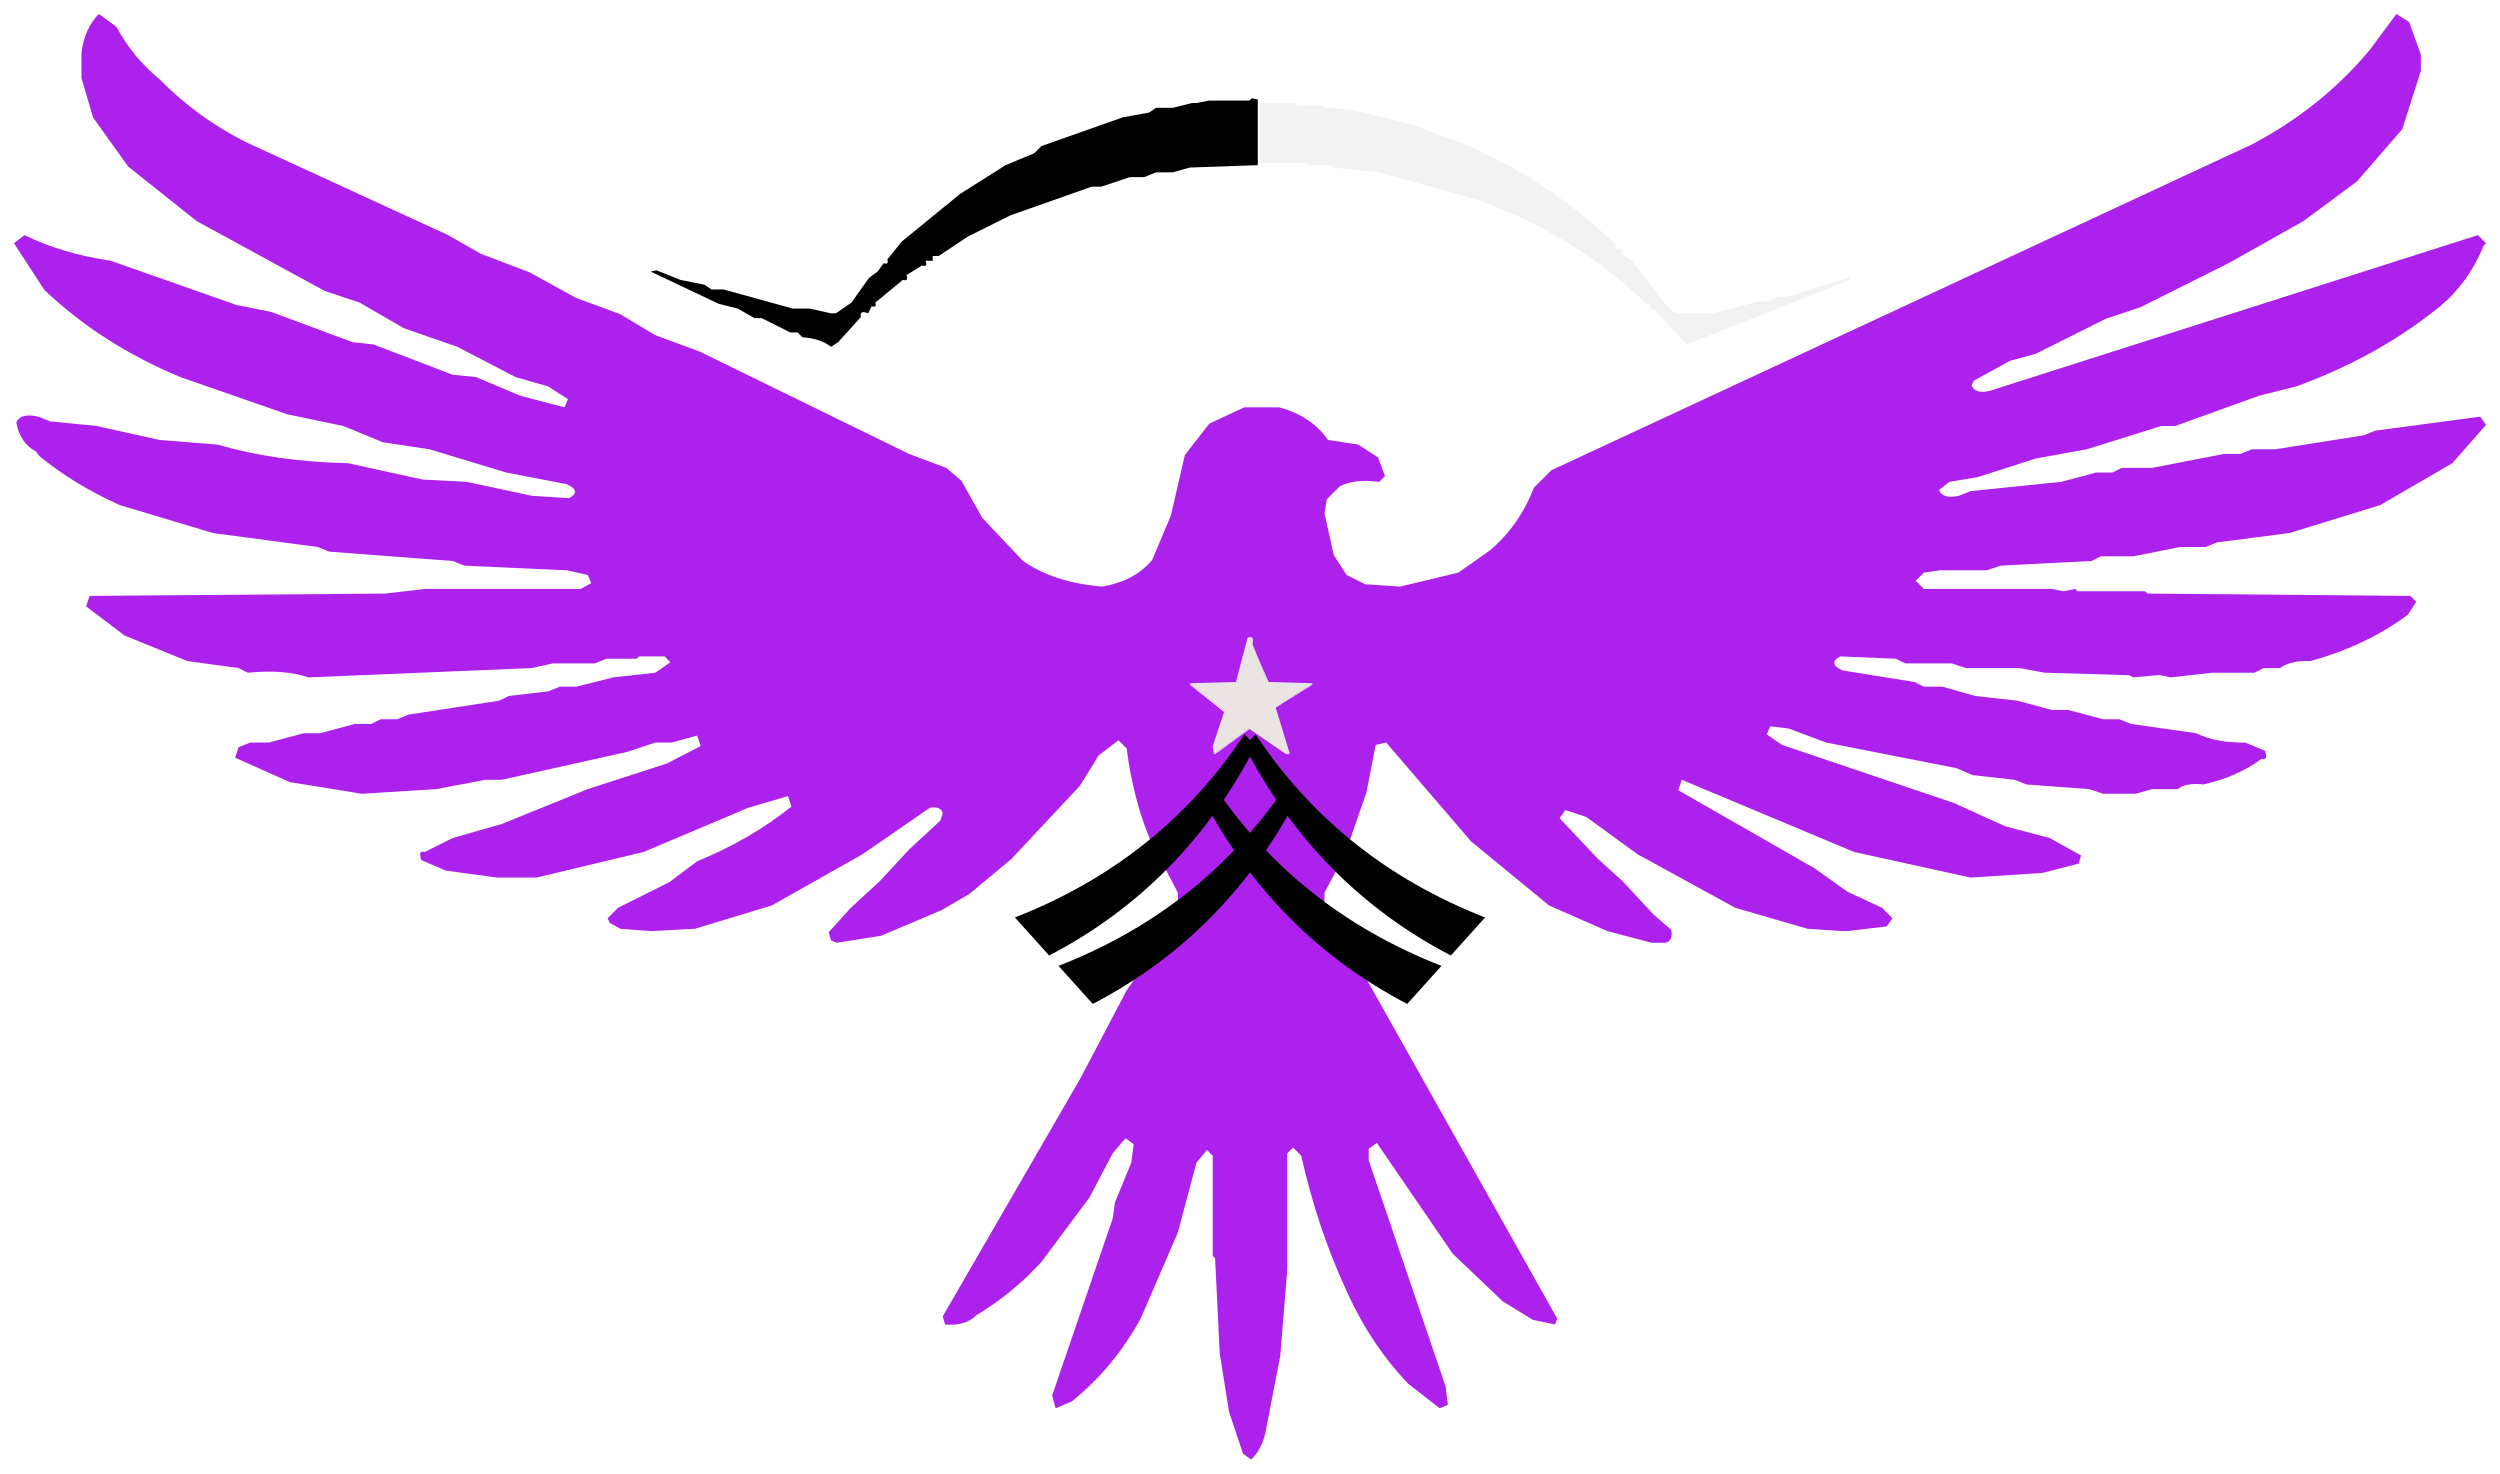
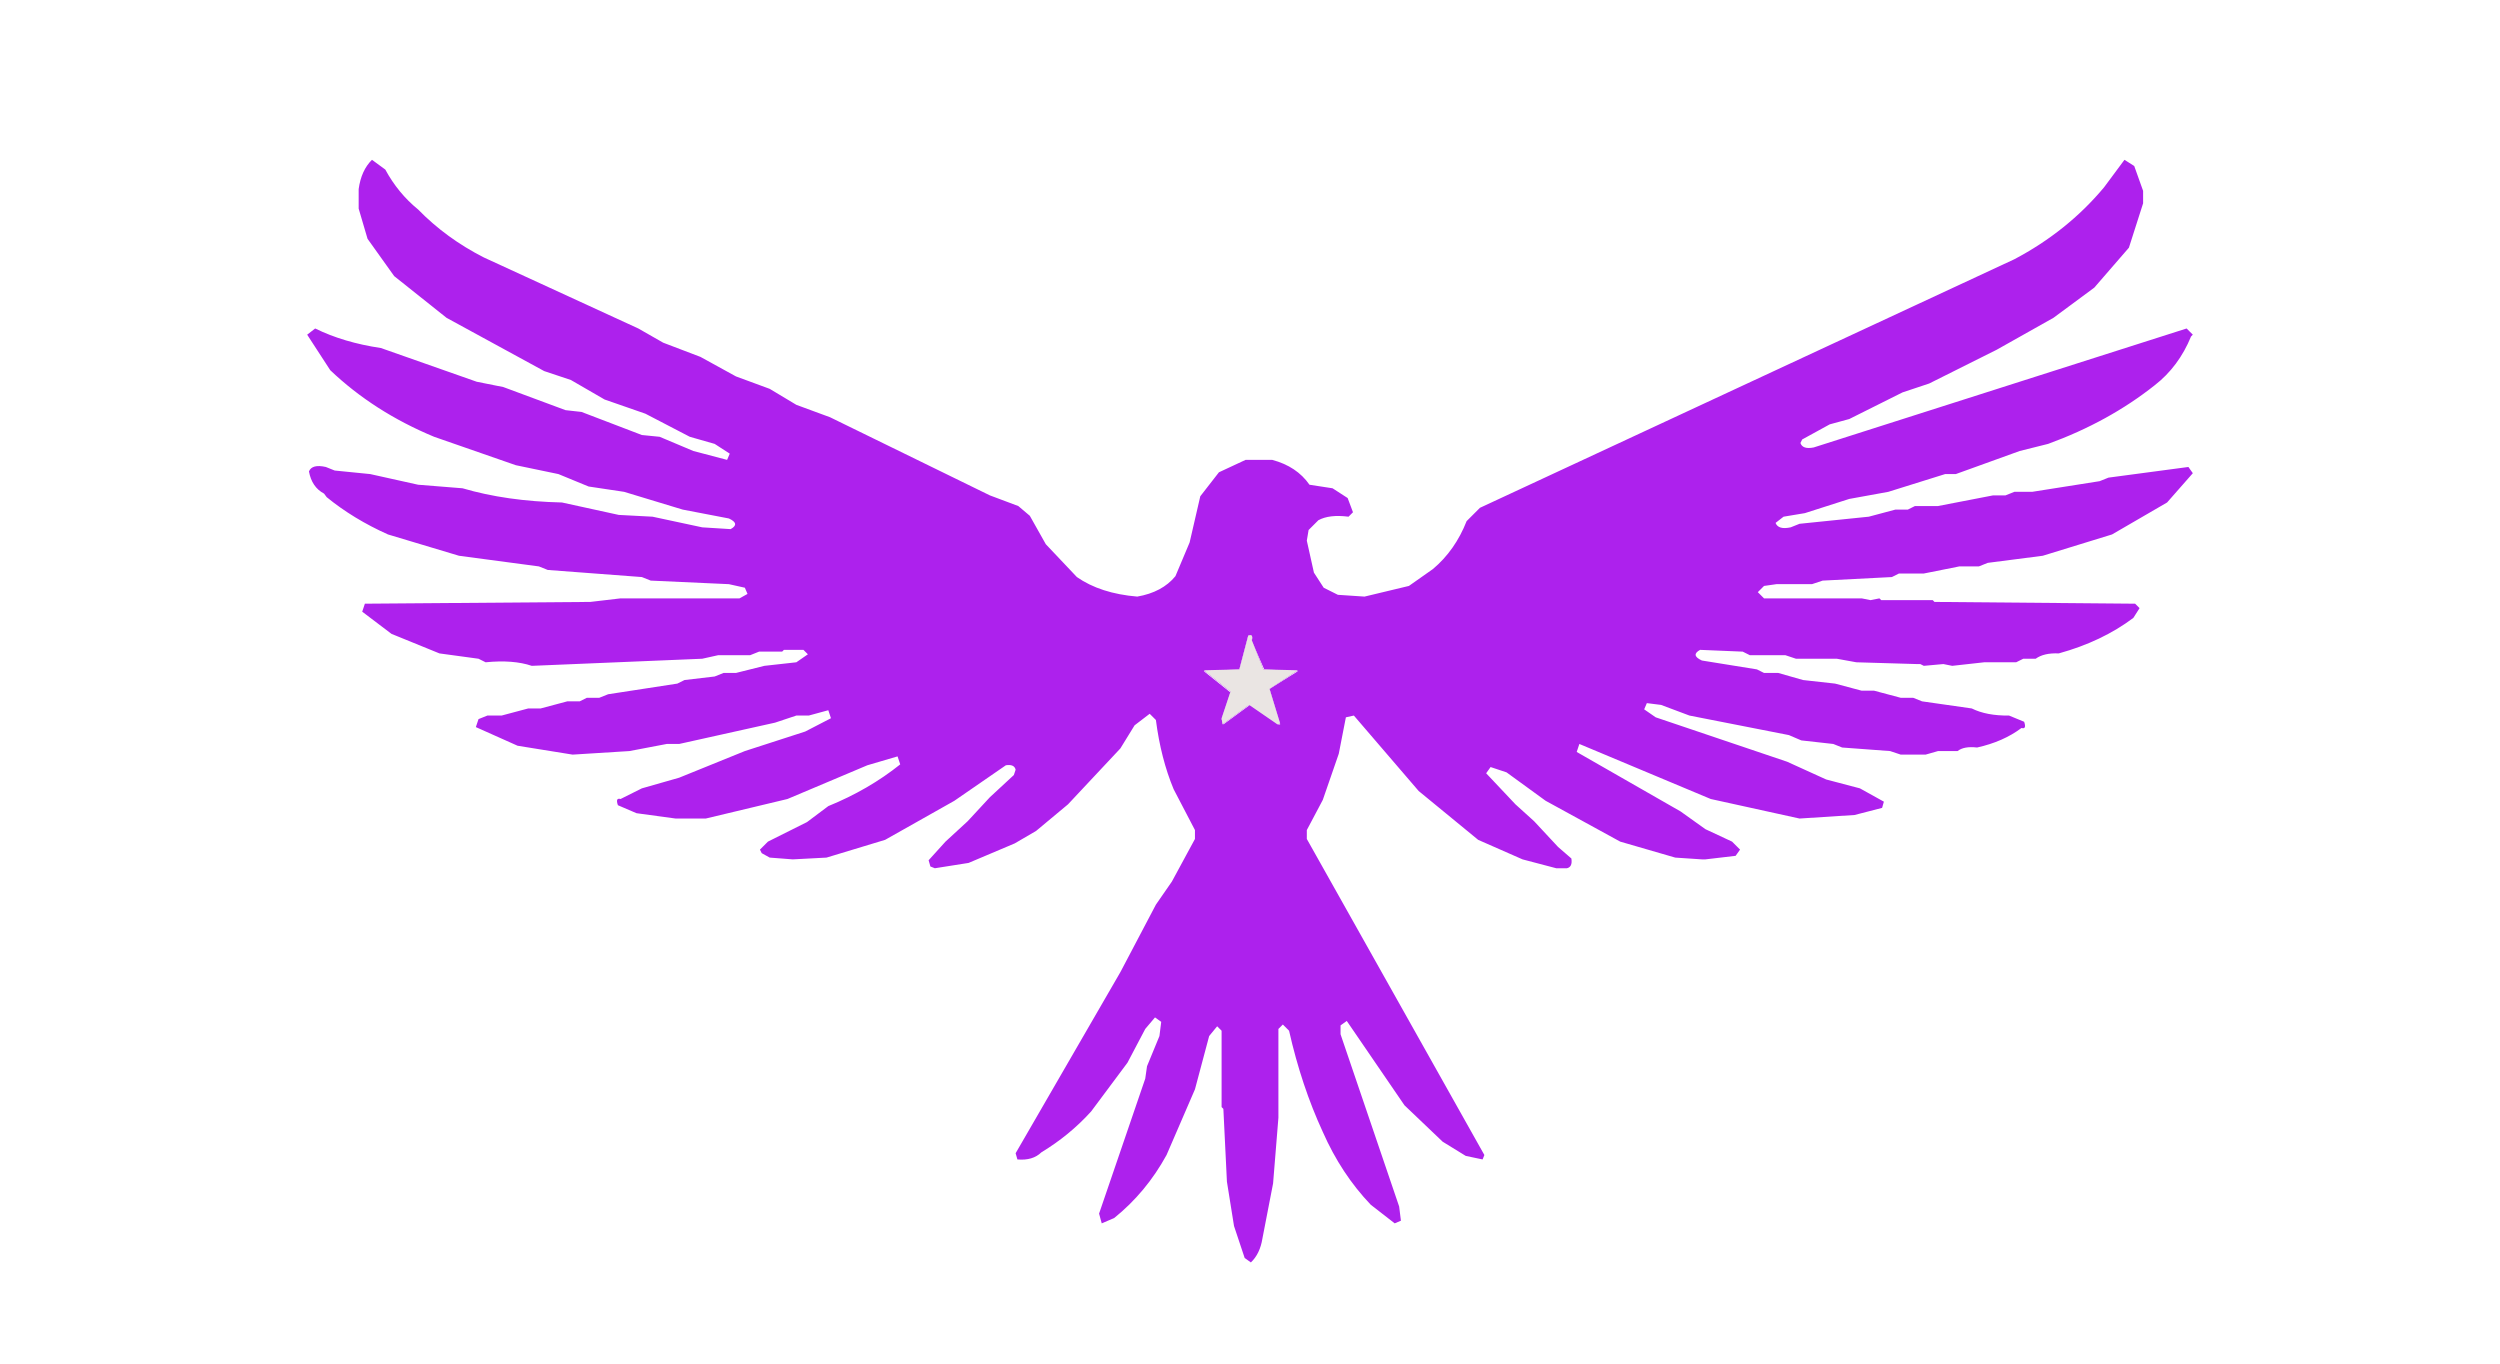
- <svg xmlns="http://www.w3.org/2000/svg" viewBox="167 84 1074 633">
+ <svg xmlns="http://www.w3.org/2000/svg" viewBox="0 0 1408 768">
  <g fill="#AD21ED">
    <path d="M 209.5 90 L 217 95.5 Q 224.2 108.8 235.5 118 Q 251.3 134.2 272.5 145 L 359.5 185 L 373.5 193 L 394.5 201 L 414.5 212 L 433.5 219 L 448.5 228 L 467.5 235 L 557.5 279 L 573.5 285 L 580 290.5 L 589 306.5 L 606.5 325 Q 619.75 334.25 640.5 336 Q 654.57 333.57 662 324.5 L 670 305.5 L 676 279.5 L 686.5 266 L 701.5 259 L 716.5 259 Q 730.33 262.67 737.5 273 L 750.5 275 L 759 280.5 L 762 288.5 L 759.5 291 Q 748.63 289.62 742.5 293 L 737 298.5 L 736 304.5 L 740 322.5 L 745.5 331 L 753.5 335 L 768.5 336 L 793.5 330 L 807 320.5 Q 819.51 310.01 826 293.5 L 833.5 286 L 1134.5 146 Q 1164.29 130.29 1185 105.5 L 1196.5 90 L 1202 93.5 L 1207 107.5 L 1207 114.5 L 1199 139.5 L 1179.5 162 L 1156.5 179 L 1124.5 197 L 1086.5 216 L 1071.5 221 L 1041.5 236 L 1030.5 239 L 1015 247.5 L 1014 249.5 Q 1015.25 253.25 1021.5 252 L 1231.5 185 L 1235 188.5 L 1234 189.5 Q 1227.02 206.52 1213.5 217 Q 1187.57 237.57 1153.5 250 L 1137.5 254 L 1101.5 267 L 1095.5 267 L 1063.5 277 L 1041.5 281 L 1016.5 289 L 1004.5 291 L 1000 294.5 Q 1001.5 298.5 1008.5 297 L 1013.5 295 L 1052.5 291 L 1067.5 287 L 1074.5 287 L 1078.5 285 L 1091.5 285 L 1122.5 279 L 1129.5 279 L 1134.5 277 L 1144.5 277 L 1182.5 271 L 1187.5 269 L 1232.5 263 L 1235 266.5 L 1220.5 283 L 1189.5 301 L 1150.5 313 L 1119.5 317 L 1114.5 319 L 1103.5 319 L 1083.5 323 L 1069.5 323 L 1065.5 325 L 1026.5 327 L 1020.5 329 L 1000.5 329 L 993.5 330 L 990 333.5 L 993.5 337 L 1048.5 337 L 1053.5 338 L 1058.5 337 L 1059.5 338 L 1088.5 338 L 1089.5 339 L 1202.5 340 L 1205 342.5 L 1201.5 348 Q 1183.8 361.3 1159.5 368 Q 1151.13 367.63 1146.5 371 L 1139.5 371 L 1135.5 373 L 1117.5 373 L 1099.5 375 L 1094.5 374 L 1083.5 375 L 1081.5 374 L 1079.5 374 L 1045.5 373 L 1034.5 371 L 1011.5 371 L 1005.5 369 L 985.5 369 L 981.5 367 L 957.5 366 Q 952 369 958.5 372 L 989.5 377 L 993.5 379 L 1001.5 379 L 1015.5 383 L 1033.5 385 L 1048.5 389 L 1055.5 389 L 1070.5 393 L 1077.5 393 L 1082.5 395 L 1110.5 399 Q 1118.84 403.16 1131.5 403 L 1140 406.5 Q 1141.5 410.88 1138.5 410 Q 1128.23 417.73 1113.5 421 Q 1106.14 420.14 1102.5 423 L 1091.5 423 L 1084.5 425 L 1070.5 425 L 1064.5 423 L 1037.5 421 L 1032.5 419 L 1014.5 417 L 1007.5 414 L 951.5 403 L 935.5 397 L 927.5 396 L 926 399.5 L 932.5 404 L 1006.5 429 L 1028.5 439 L 1047.5 444 L 1061 451.5 L 1060 455 L 1044.5 459 L 1013.5 461 L 963.5 450 L 889.5 419 L 888 423.5 L 946.5 457 L 960.5 467 L 975.5 474 L 980 478.5 L 977.5 482 L 960.5 484 L 958.5 484 L 943.5 483 L 912.5 474 L 870.5 451 L 848.5 435 L 839.5 432 L 837 435.5 L 853.5 453 L 864 462.5 L 877.5 477 L 885 483.5 Q 885.75 488.25 882.5 489 L 876.5 489 L 857.5 484 L 832.5 473 L 799 445.5 L 762.5 403 L 758 404 L 754 424.5 L 745 450.5 L 736 467.5 L 736 472.5 L 836 650.5 L 835 653 L 825.5 651 L 812.5 643 L 791 622.5 L 758.5 575 L 755 577.5 L 755 582.5 L 788 679.5 L 789 687.5 L 785.5 689 L 772 678.5 Q 755.4 661.1 745 637.5 Q 733 611.5 726 580.5 L 722.5 577 L 720 579.5 L 720 629.5 L 717 666.5 L 711 697.5 Q 709.63 706.13 704.5 711 L 701 708.5 L 695 690.5 L 691 665.5 L 689 624.5 L 688 623.5 L 688 580.5 L 685.5 578 L 681 583.5 L 673 613.5 L 657 650.5 Q 645.5 671.5 627.5 686 L 620.5 689 L 619 683.5 L 645 607.5 L 646 600.5 L 653 583.5 L 654 575.5 L 650.5 573 L 645 579.5 L 635 598.5 L 614.5 626 Q 602.38 639.38 586.5 649 Q 581.62 653.77 573 653 L 572 649.5 L 631 547.5 L 651 509.5 L 660 496.5 L 673 472.5 L 673 467.5 L 661 444.5 Q 653.8 427.21 651 405.5 L 647.5 402 L 639 408.5 L 631 421.5 L 601.5 453 L 583.5 468 L 571.5 475 L 545.5 486 L 526.5 489 L 524 488 L 523 484.5 L 532.5 474 L 545 462.5 L 557.5 449 L 571 436.5 L 572 433.5 Q 571.25 430.25 566.5 431 L 537.5 451 L 498.5 473 L 465.5 483 L 446.5 484 L 433.5 483 L 429 480.5 L 428 478.5 L 432.5 474 L 454.5 463 L 466.5 454 Q 489.23 444.73 507 430.5 L 505.5 426 L 488.5 431 L 443.5 450 L 397.5 461 L 380.5 461 L 358.5 458 L 348 453.5 Q 346.5 449.12 349.5 450 L 361.5 444 L 382.5 438 L 419.5 423 L 453.5 412 L 468 404.5 L 466.5 400 L 455.5 403 L 448.5 403 L 436.5 407 L 382.5 419 L 375.5 419 L 354.5 423 L 322.5 425 L 291.5 420 L 268 409.5 L 269.5 405 L 274.5 403 L 282.5 403 L 297.5 399 L 304.5 399 L 319.5 395 L 326.5 395 L 330.5 393 L 337.5 393 L 342.5 391 L 381.5 385 L 385.5 383 L 402.5 381 L 407.5 379 L 414.5 379 L 430.5 375 L 448.5 373 L 455 368.5 L 452.5 366 L 441.5 366 L 440.5 367 L 427.5 367 L 422.5 369 L 404.5 369 L 395.5 371 L 299.5 375 Q 289.05 371.45 273.5 373 L 269.5 371 L 247.5 368 L 220.5 357 L 204 344.5 L 205.5 340 L 332.5 339 L 349.5 337 L 416.5 337 L 421 334.5 L 419.5 331 L 410.5 329 L 366.5 327 L 361.5 325 L 308.5 321 L 303.5 319 L 258.5 313 L 218.5 301 Q 198.98 292.25 184 280 L 182.5 278 Q 175.63 274.38 174 265.5 Q 175.75 261.25 183.5 263 L 188.5 265 L 208.5 267 L 235.5 273 L 260.5 275 Q 285.22 282.28 316.5 283 L 348.5 290 L 367.5 291 L 395.5 297 L 411.5 298 Q 417 295 410.5 292 L 384.5 287 L 351.5 277 L 331.5 274 L 314.5 267 L 290.5 262 L 244.5 246 Q 210.59 231.91 186 208.5 L 173 188.5 L 177.5 185 Q 193.59 192.91 214.5 196 L 268.5 215 L 283.5 218 L 318.5 231 L 327.5 232 L 361.5 245 L 371.5 246 L 390.5 254 L 409.5 259 L 411 255.5 L 402.5 250 L 388.5 246 L 363.5 233 L 340.5 225 L 321.5 214 L 306.5 209 L 251.5 179 L 222 155.5 L 207 134.5 L 202 117.5 L 202 106.5 Q 203.44 95.94 209.5 90 Z M 703 358 L 698 377 L 678 378 L 693 390 L 688 405 L 689 408 L 704 397 L 720 408 L 721 408 L 715 388 L 731 378 L 712 377 L 705 361 Q 706 357 703 358 Z " />
    <path d="M 703 358 Q 706 356.75 705 360.5 L 711.5 377 L 731 377.5 L 715 388 L 721 407.5 L 719.5 408 L 703.5 397 L 688.5 408 L 688 404.5 L 693 389.5 L 678 377.5 L 698 377 L 703 358 Z " />
  </g>
  <g fill="#EAE5E3">
    <path d="M 703 358 Q 706 356.75 705 360.5 L 711.5 377 L 731 377.5 L 715 388 L 721 407.5 L 719.5 408 L 703.5 397 L 688.5 408 L 688 404.5 L 693 389.5 L 678 377.5 L 698 377 L 703 358 Z " />
  </g>
-   <g fill="#010101">
-     <path d="M 704.77 126.2 L 707.34 126.71 L 707.34 154.95 L 678.07 155.98 L 670.88 158.03 L 663.69 158.03 L 658.56 160.09 L 652.4 160.09 L 640.07 164.2 L 635.97 164.2 L 601.05 176.52 L 582.57 185.76 L 570.24 193.98 L 567.68 193.98 L 567.68 196.03 L 564.6 196.03 Q 565.76 198.77 563.06 198.08 L 556.38 202.19 Q 557.54 204.93 554.84 204.25 L 543.03 214 Q 543.8 216.31 541.49 215.54 L 539.95 218.62 Q 536.1 217.08 536.87 220.16 L 527.11 230.95 L 524.03 233 Q 519.43 229.39 511.71 228.89 L 509.66 226.84 L 506.57 226.84 L 494.25 220.68 L 491.17 220.68 L 483.98 216.57 L 475.77 214.52 L 446.5 200.65 L 449.07 200.14 L 459.34 204.25 L 469.61 206.3 L 472.69 208.35 L 477.82 208.35 L 507.6 216.57 L 514.79 216.57 L 524.03 218.62 L 526.09 218.62 L 532.76 214 L 540.46 203.22 L 544.06 200.65 L 546.62 197.06 Q 548.94 197.83 548.17 195.52 L 554.33 187.82 L 579.49 167.28 L 599 154.95 L 611.32 149.82 L 614.4 146.74 L 649.32 134.42 L 660.61 132.36 L 663.69 130.31 L 670.88 130.31 L 679.1 128.25 L 681.15 128.25 L 686.29 127.23 L 703.74 127.23 L 704.77 126.2 Z " />
-   </g>
-   <g fill="#F2F2F2">
-     <path d="M 708.36 128.25 L 723.25 128.25 L 724.28 129.28 L 735.58 129.28 L 736.6 130.31 L 748.93 131.33 L 773.57 137.5 L 798.22 146.74 Q 834.62 163.22 861.38 189.36 Q 860.61 191.67 862.92 190.9 L 864.46 193.98 L 867.54 195.52 L 884.99 217.6 L 887.56 218.62 L 902.97 218.62 L 922.48 213.49 L 926.58 213.49 L 930.69 211.43 L 934.8 211.43 L 961.5 203.22 L 961.5 204.25 L 891.67 231.97 L 878.32 217.6 L 875.75 216.06 Q 876.52 213.75 874.21 214.52 Q 844.18 184.98 800.27 169.33 L 759.2 158.03 L 739.69 155.98 L 738.66 154.95 L 729.42 154.95 L 728.39 153.93 L 708.36 153.93 L 708.36 128.25 Z " />
-   </g>
-   <g fill="#010101">
-     <path d="M 701.66 404.6 Q 732.58 464.41 790.28 494.49 L 805 478.14 Q 742.29 453.63 706.34 399.4 Z" />
-     <path d="M 682.92 425.41 Q 713.85 485.21 771.54 515.29 L 786.26 498.94 Q 723.55 474.44 687.61 420.21 Z" />
-     <path d="M 706.34 404.6 Q 675.42 464.41 617.72 494.49 L 603 478.14 Q 665.71 453.63 701.66 399.4 Z" />
-     <path d="M 725.08 425.41 Q 694.15 485.21 636.46 515.29 L 621.74 498.94 Q 684.45 474.44 720.39 420.21 Z" />
-   </g>
</svg>
